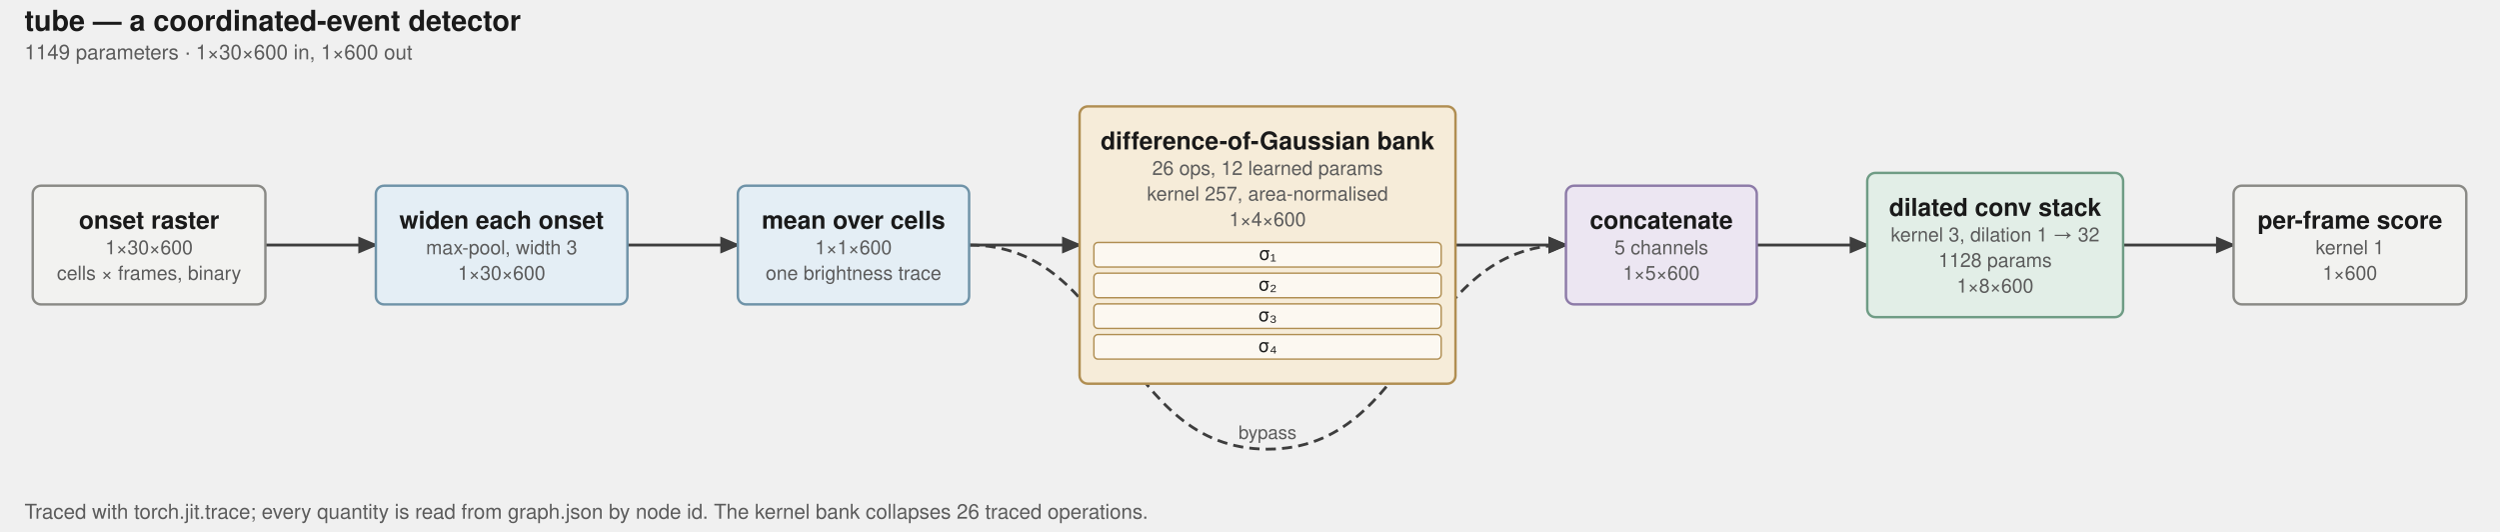
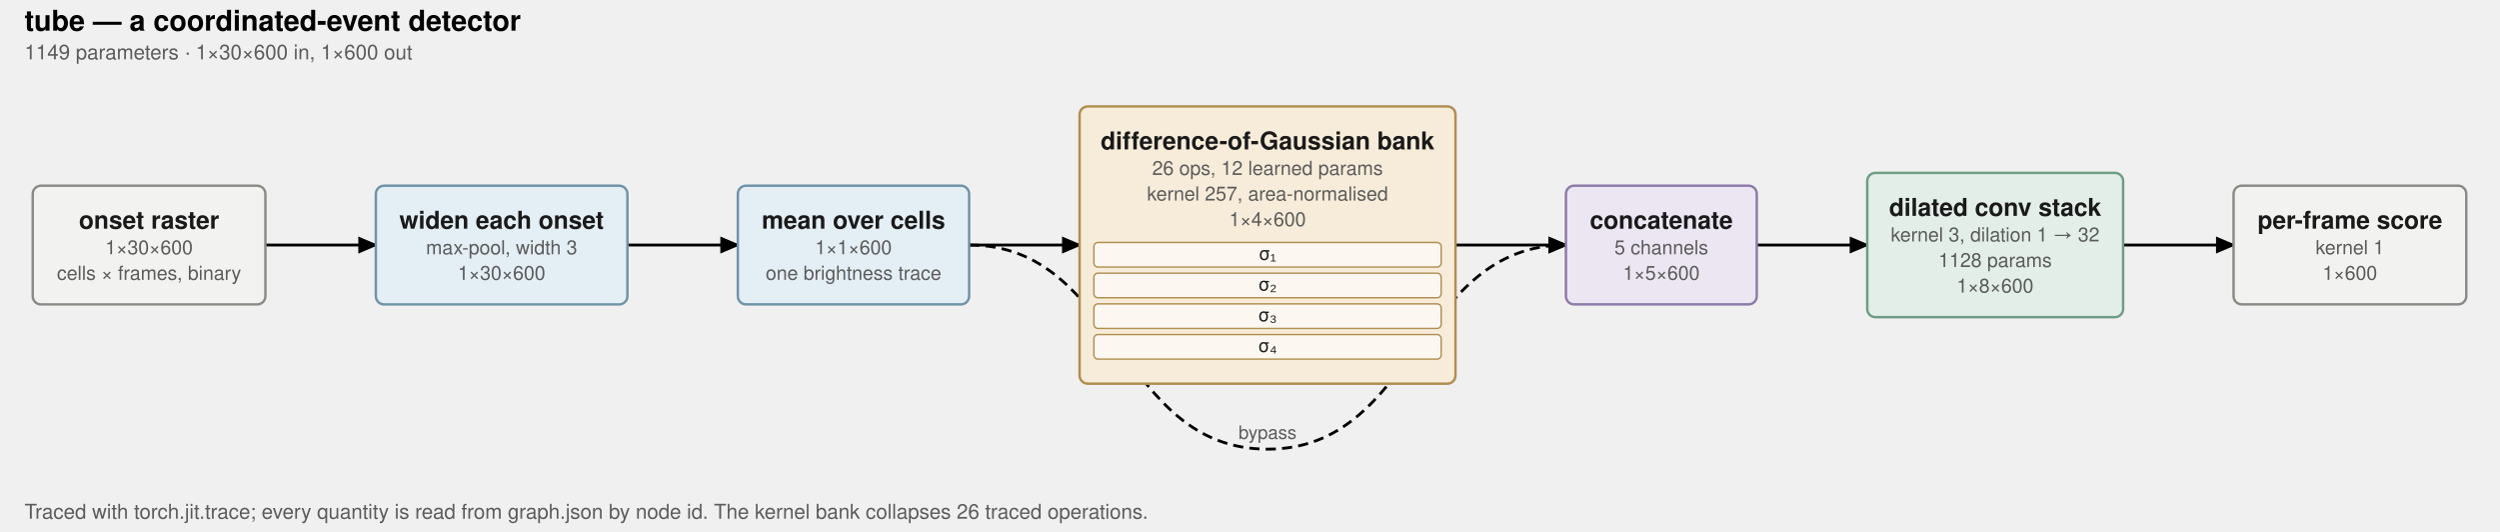
<svg xmlns="http://www.w3.org/2000/svg" class="draughtsman" role="img" aria-label="tube — a coordinated-event detector" viewBox="0 0 1221.74 259.5" width="1221.74" height="259.5">
  <defs>
    <marker id="ds-arrow" viewBox="0 0 8 8" refX="7" refY="4" markerWidth="7" markerHeight="7" orient="auto-start-reverse">
-       <path d="M0 0.6 L8 4 L0 7.4 Z" style="fill:#3d3d3d" />
+       <path d="M0 0.6 L8 4 L0 7.4 Z" style="fill:currentColor" />
    </marker>
  </defs>
-   <text class="ds-title" x="12" y="15" style="font-family:Helvetica Neue, Helvetica, Arial, sans-serif;font-size:14px;font-weight:600;fill:#1a1a1a">tube — a coordinated-event detector</text>
-   <text class="ds-subtitle" x="12" y="29" style="font-family:Helvetica Neue, Helvetica, Arial, sans-serif;font-size:10px;fill:#5b5b5b">1149 parameters · 1×30×600 in, 1×600 out</text>
+   <text class="ds-title" x="12" y="15" style="font-family:Helvetica Neue, Helvetica, Arial, sans-serif;font-size:14px;font-weight:600;fill:currentColor">tube — a coordinated-event detector</text>
+   <text class="ds-subtitle" x="12" y="29" style="font-family:Helvetica Neue, Helvetica, Arial, sans-serif;font-size:10px;fill:currentColor;opacity:0.62">1149 parameters · 1×30×600 in, 1×600 out</text>
  <g class="ds-body" transform="translate(0 36)">
-     <path class="ds-edge ds-edge-solid" data-from="raster" data-to="widen" d="M129.75 83.76 C156.75 83.76 156.75 83.76 183.75 83.76" style="fill:none;stroke:#3d3d3d;stroke-width:1.4" marker-end="url(#ds-arrow)" />
-     <path class="ds-edge ds-edge-solid" data-from="widen" data-to="mean" d="M306.73 83.76 C333.73 83.76 333.73 83.75 360.73 83.75" style="fill:none;stroke:#3d3d3d;stroke-width:1.4" marker-end="url(#ds-arrow)" />
-     <path class="ds-edge ds-edge-dashed" data-from="mean" data-to="concat" d="M473.8 83.75 C546.74 83.75 546.74 183.5 619.69 183.5 C692.63 183.5 692.63 83.75 765.57 83.75" style="fill:none;stroke:#3d3d3d;stroke-width:1.4;stroke-dasharray:5 3" marker-end="url(#ds-arrow)" />
-     <text class="ds-edge-label" x="619.69" y="178.5" text-anchor="middle" style="font-family:Helvetica Neue, Helvetica, Arial, sans-serif;font-size:9px;fill:#5b5b5b">bypass</text>
-     <path class="ds-edge ds-edge-solid" data-from="mean" data-to="dog" d="M473.8 83.75 C500.8 83.75 500.8 83.75 527.8 83.75" style="fill:none;stroke:#3d3d3d;stroke-width:1.4" marker-end="url(#ds-arrow)" />
-     <path class="ds-edge ds-edge-solid" data-from="dog" data-to="concat" d="M711.57 83.75 C738.57 83.75 738.57 83.75 765.57 83.75" style="fill:none;stroke:#3d3d3d;stroke-width:1.4" marker-end="url(#ds-arrow)" />
-     <path class="ds-edge ds-edge-solid" data-from="concat" data-to="head" d="M858.87 83.75 C885.87 83.75 885.87 83.74 912.87 83.74" style="fill:none;stroke:#3d3d3d;stroke-width:1.4" marker-end="url(#ds-arrow)" />
-     <path class="ds-edge ds-edge-solid" data-from="head" data-to="score" d="M1037.97 83.74 C1064.97 83.74 1064.97 83.74 1091.97 83.74" style="fill:none;stroke:#3d3d3d;stroke-width:1.4" marker-end="url(#ds-arrow)" />
+     <path class="ds-edge ds-edge-solid" data-from="raster" data-to="widen" d="M129.75 83.76 C156.75 83.76 156.75 83.76 183.75 83.76" style="fill:none;stroke:currentColor;stroke-width:1.4" marker-end="url(#ds-arrow)" />
+     <path class="ds-edge ds-edge-solid" data-from="widen" data-to="mean" d="M306.73 83.76 C333.73 83.76 333.73 83.75 360.73 83.75" style="fill:none;stroke:currentColor;stroke-width:1.4" marker-end="url(#ds-arrow)" />
+     <path class="ds-edge ds-edge-dashed" data-from="mean" data-to="concat" d="M473.8 83.75 C546.74 83.75 546.74 183.5 619.69 183.5 C692.63 183.5 692.63 83.75 765.57 83.75" style="fill:none;stroke:currentColor;stroke-width:1.4;stroke-dasharray:5 3" marker-end="url(#ds-arrow)" />
+     <text class="ds-edge-label" x="619.69" y="178.5" text-anchor="middle" style="font-family:Helvetica Neue, Helvetica, Arial, sans-serif;font-size:9px;fill:currentColor;opacity:0.62">bypass</text>
+     <path class="ds-edge ds-edge-solid" data-from="mean" data-to="dog" d="M473.8 83.75 C500.8 83.75 500.8 83.75 527.8 83.75" style="fill:none;stroke:currentColor;stroke-width:1.4" marker-end="url(#ds-arrow)" />
+     <path class="ds-edge ds-edge-solid" data-from="dog" data-to="concat" d="M711.57 83.75 C738.57 83.75 738.57 83.75 765.57 83.75" style="fill:none;stroke:currentColor;stroke-width:1.4" marker-end="url(#ds-arrow)" />
+     <path class="ds-edge ds-edge-solid" data-from="concat" data-to="head" d="M858.87 83.75 C885.87 83.75 885.87 83.74 912.87 83.74" style="fill:none;stroke:currentColor;stroke-width:1.4" marker-end="url(#ds-arrow)" />
+     <path class="ds-edge ds-edge-solid" data-from="head" data-to="score" d="M1037.97 83.74 C1064.97 83.74 1064.97 83.74 1091.97 83.74" style="fill:none;stroke:currentColor;stroke-width:1.4" marker-end="url(#ds-arrow)" />
    <g class="ds-stage ds-kind-input" data-stage="raster">
      <rect x="16" y="54.76" width="113.75" height="58" rx="4" style="fill:#f2f2f0;stroke:#8a8a86;stroke-width:1.2" />
      <text x="72.87" y="75.76" text-anchor="middle" style="font-family:Helvetica Neue, Helvetica, Arial, sans-serif;font-size:12.0px;font-weight:600;fill:#1a1a1a">onset raster</text>
      <text x="72.87" y="88.26" text-anchor="middle" style="font-family:Helvetica Neue, Helvetica, Arial, sans-serif;font-size:9.5px;fill:#5b5b5b">1×30×600</text>
      <text x="72.87" y="100.76" text-anchor="middle" style="font-family:Helvetica Neue, Helvetica, Arial, sans-serif;font-size:9.5px;fill:#5b5b5b">cells × frames, binary</text>
    </g>
    <g class="ds-stage ds-kind-pool" data-stage="widen">
      <rect x="183.75" y="54.76" width="122.99" height="58" rx="4" style="fill:#e4eef5;stroke:#6f93a8;stroke-width:1.2" />
      <text x="245.24" y="75.76" text-anchor="middle" style="font-family:Helvetica Neue, Helvetica, Arial, sans-serif;font-size:12.0px;font-weight:600;fill:#1a1a1a">widen each onset</text>
      <text x="245.24" y="88.26" text-anchor="middle" style="font-family:Helvetica Neue, Helvetica, Arial, sans-serif;font-size:9.5px;fill:#5b5b5b">max-pool, width 3</text>
      <text x="245.24" y="100.76" text-anchor="middle" style="font-family:Helvetica Neue, Helvetica, Arial, sans-serif;font-size:9.5px;fill:#5b5b5b">1×30×600</text>
    </g>
    <g class="ds-stage ds-kind-reduce" data-stage="mean">
      <rect x="360.73" y="54.75" width="113.06" height="58" rx="4" style="fill:#e4eef5;stroke:#6f93a8;stroke-width:1.2" />
      <text x="417.27" y="75.75" text-anchor="middle" style="font-family:Helvetica Neue, Helvetica, Arial, sans-serif;font-size:12.0px;font-weight:600;fill:#1a1a1a">mean over cells</text>
      <text x="417.27" y="88.25" text-anchor="middle" style="font-family:Helvetica Neue, Helvetica, Arial, sans-serif;font-size:9.5px;fill:#5b5b5b">1×1×600</text>
      <text x="417.27" y="100.75" text-anchor="middle" style="font-family:Helvetica Neue, Helvetica, Arial, sans-serif;font-size:9.5px;fill:#5b5b5b">one brightness trace</text>
    </g>
    <g class="ds-stage ds-kind-kernel" data-stage="dog">
      <rect x="527.8" y="16" width="183.78" height="135.5" rx="4" style="fill:#f6ecd9;stroke:#b08e52;stroke-width:1.2" />
      <text x="619.69" y="37" text-anchor="middle" style="font-family:Helvetica Neue, Helvetica, Arial, sans-serif;font-size:12.0px;font-weight:600;fill:#1a1a1a">difference-of-Gaussian bank</text>
      <text x="619.69" y="49.5" text-anchor="middle" style="font-family:Helvetica Neue, Helvetica, Arial, sans-serif;font-size:9.5px;fill:#5b5b5b">26 ops, 12 learned params</text>
      <text x="619.69" y="62" text-anchor="middle" style="font-family:Helvetica Neue, Helvetica, Arial, sans-serif;font-size:9.5px;fill:#5b5b5b">kernel 257, area-normalised</text>
      <text x="619.69" y="74.5" text-anchor="middle" style="font-family:Helvetica Neue, Helvetica, Arial, sans-serif;font-size:9.5px;fill:#5b5b5b">1×4×600</text>
      <rect class="ds-lane" x="534.8" y="82.5" width="169.78" height="12" rx="2" style="fill:#ffffff;fill-opacity:0.62;stroke:#b08e52;stroke-width:0.7" />
      <text x="619.69" y="91" text-anchor="middle" style="font-family:Helvetica Neue, Helvetica, Arial, sans-serif;font-size:9.0px;fill:#1a1a1a">σ₁</text>
      <rect class="ds-lane" x="534.8" y="97.5" width="169.78" height="12" rx="2" style="fill:#ffffff;fill-opacity:0.62;stroke:#b08e52;stroke-width:0.7" />
      <text x="619.69" y="106" text-anchor="middle" style="font-family:Helvetica Neue, Helvetica, Arial, sans-serif;font-size:9.0px;fill:#1a1a1a">σ₂</text>
      <rect class="ds-lane" x="534.8" y="112.5" width="169.78" height="12" rx="2" style="fill:#ffffff;fill-opacity:0.62;stroke:#b08e52;stroke-width:0.7" />
      <text x="619.69" y="121" text-anchor="middle" style="font-family:Helvetica Neue, Helvetica, Arial, sans-serif;font-size:9.0px;fill:#1a1a1a">σ₃</text>
      <rect class="ds-lane" x="534.8" y="127.5" width="169.78" height="12" rx="2" style="fill:#ffffff;fill-opacity:0.62;stroke:#b08e52;stroke-width:0.7" />
      <text x="619.69" y="136" text-anchor="middle" style="font-family:Helvetica Neue, Helvetica, Arial, sans-serif;font-size:9.0px;fill:#1a1a1a">σ₄</text>
    </g>
    <g class="ds-stage ds-kind-concat" data-stage="concat">
      <rect x="765.57" y="54.75" width="93.3" height="58" rx="4" style="fill:#ece6f2;stroke:#8d7ba8;stroke-width:1.2" />
      <text x="812.22" y="75.75" text-anchor="middle" style="font-family:Helvetica Neue, Helvetica, Arial, sans-serif;font-size:12.0px;font-weight:600;fill:#1a1a1a">concatenate</text>
      <text x="812.22" y="88.25" text-anchor="middle" style="font-family:Helvetica Neue, Helvetica, Arial, sans-serif;font-size:9.5px;fill:#5b5b5b">5 channels</text>
      <text x="812.22" y="100.75" text-anchor="middle" style="font-family:Helvetica Neue, Helvetica, Arial, sans-serif;font-size:9.5px;fill:#5b5b5b">1×5×600</text>
    </g>
    <g class="ds-stage ds-kind-stack" data-stage="head">
      <rect x="912.87" y="48.49" width="125.1" height="70.5" rx="4" style="fill:#e2eee7;stroke:#6f9c85;stroke-width:1.2" />
      <text x="975.42" y="69.49" text-anchor="middle" style="font-family:Helvetica Neue, Helvetica, Arial, sans-serif;font-size:12.0px;font-weight:600;fill:#1a1a1a">dilated conv stack</text>
      <text x="975.42" y="81.99" text-anchor="middle" style="font-family:Helvetica Neue, Helvetica, Arial, sans-serif;font-size:9.5px;fill:#5b5b5b">kernel 3, dilation 1 → 32</text>
      <text x="975.42" y="94.49" text-anchor="middle" style="font-family:Helvetica Neue, Helvetica, Arial, sans-serif;font-size:9.5px;fill:#5b5b5b">1128 params</text>
      <text x="975.42" y="106.99" text-anchor="middle" style="font-family:Helvetica Neue, Helvetica, Arial, sans-serif;font-size:9.5px;fill:#5b5b5b">1×8×600</text>
    </g>
    <g class="ds-stage ds-kind-output" data-stage="score">
      <rect x="1091.97" y="54.74" width="113.77" height="58" rx="4" style="fill:#f2f2f0;stroke:#8a8a86;stroke-width:1.2" />
      <text x="1148.85" y="75.74" text-anchor="middle" style="font-family:Helvetica Neue, Helvetica, Arial, sans-serif;font-size:12.0px;font-weight:600;fill:#1a1a1a">per-frame score</text>
      <text x="1148.85" y="88.24" text-anchor="middle" style="font-family:Helvetica Neue, Helvetica, Arial, sans-serif;font-size:9.5px;fill:#5b5b5b">kernel 1</text>
      <text x="1148.85" y="100.74" text-anchor="middle" style="font-family:Helvetica Neue, Helvetica, Arial, sans-serif;font-size:9.5px;fill:#5b5b5b">1×600</text>
    </g>
  </g>
-   <text class="ds-caption" x="12" y="253.5" style="font-family:Helvetica Neue, Helvetica, Arial, sans-serif;font-size:10.0px;fill:#5b5b5b">Traced with torch.jit.trace; every quantity is read from graph.json by node id. The kernel bank collapses 26 traced operations.</text>
+   <text class="ds-caption" x="12" y="253.5" style="font-family:Helvetica Neue, Helvetica, Arial, sans-serif;font-size:10.0px;fill:currentColor;opacity:0.62">Traced with torch.jit.trace; every quantity is read from graph.json by node id. The kernel bank collapses 26 traced operations.</text>
</svg>
